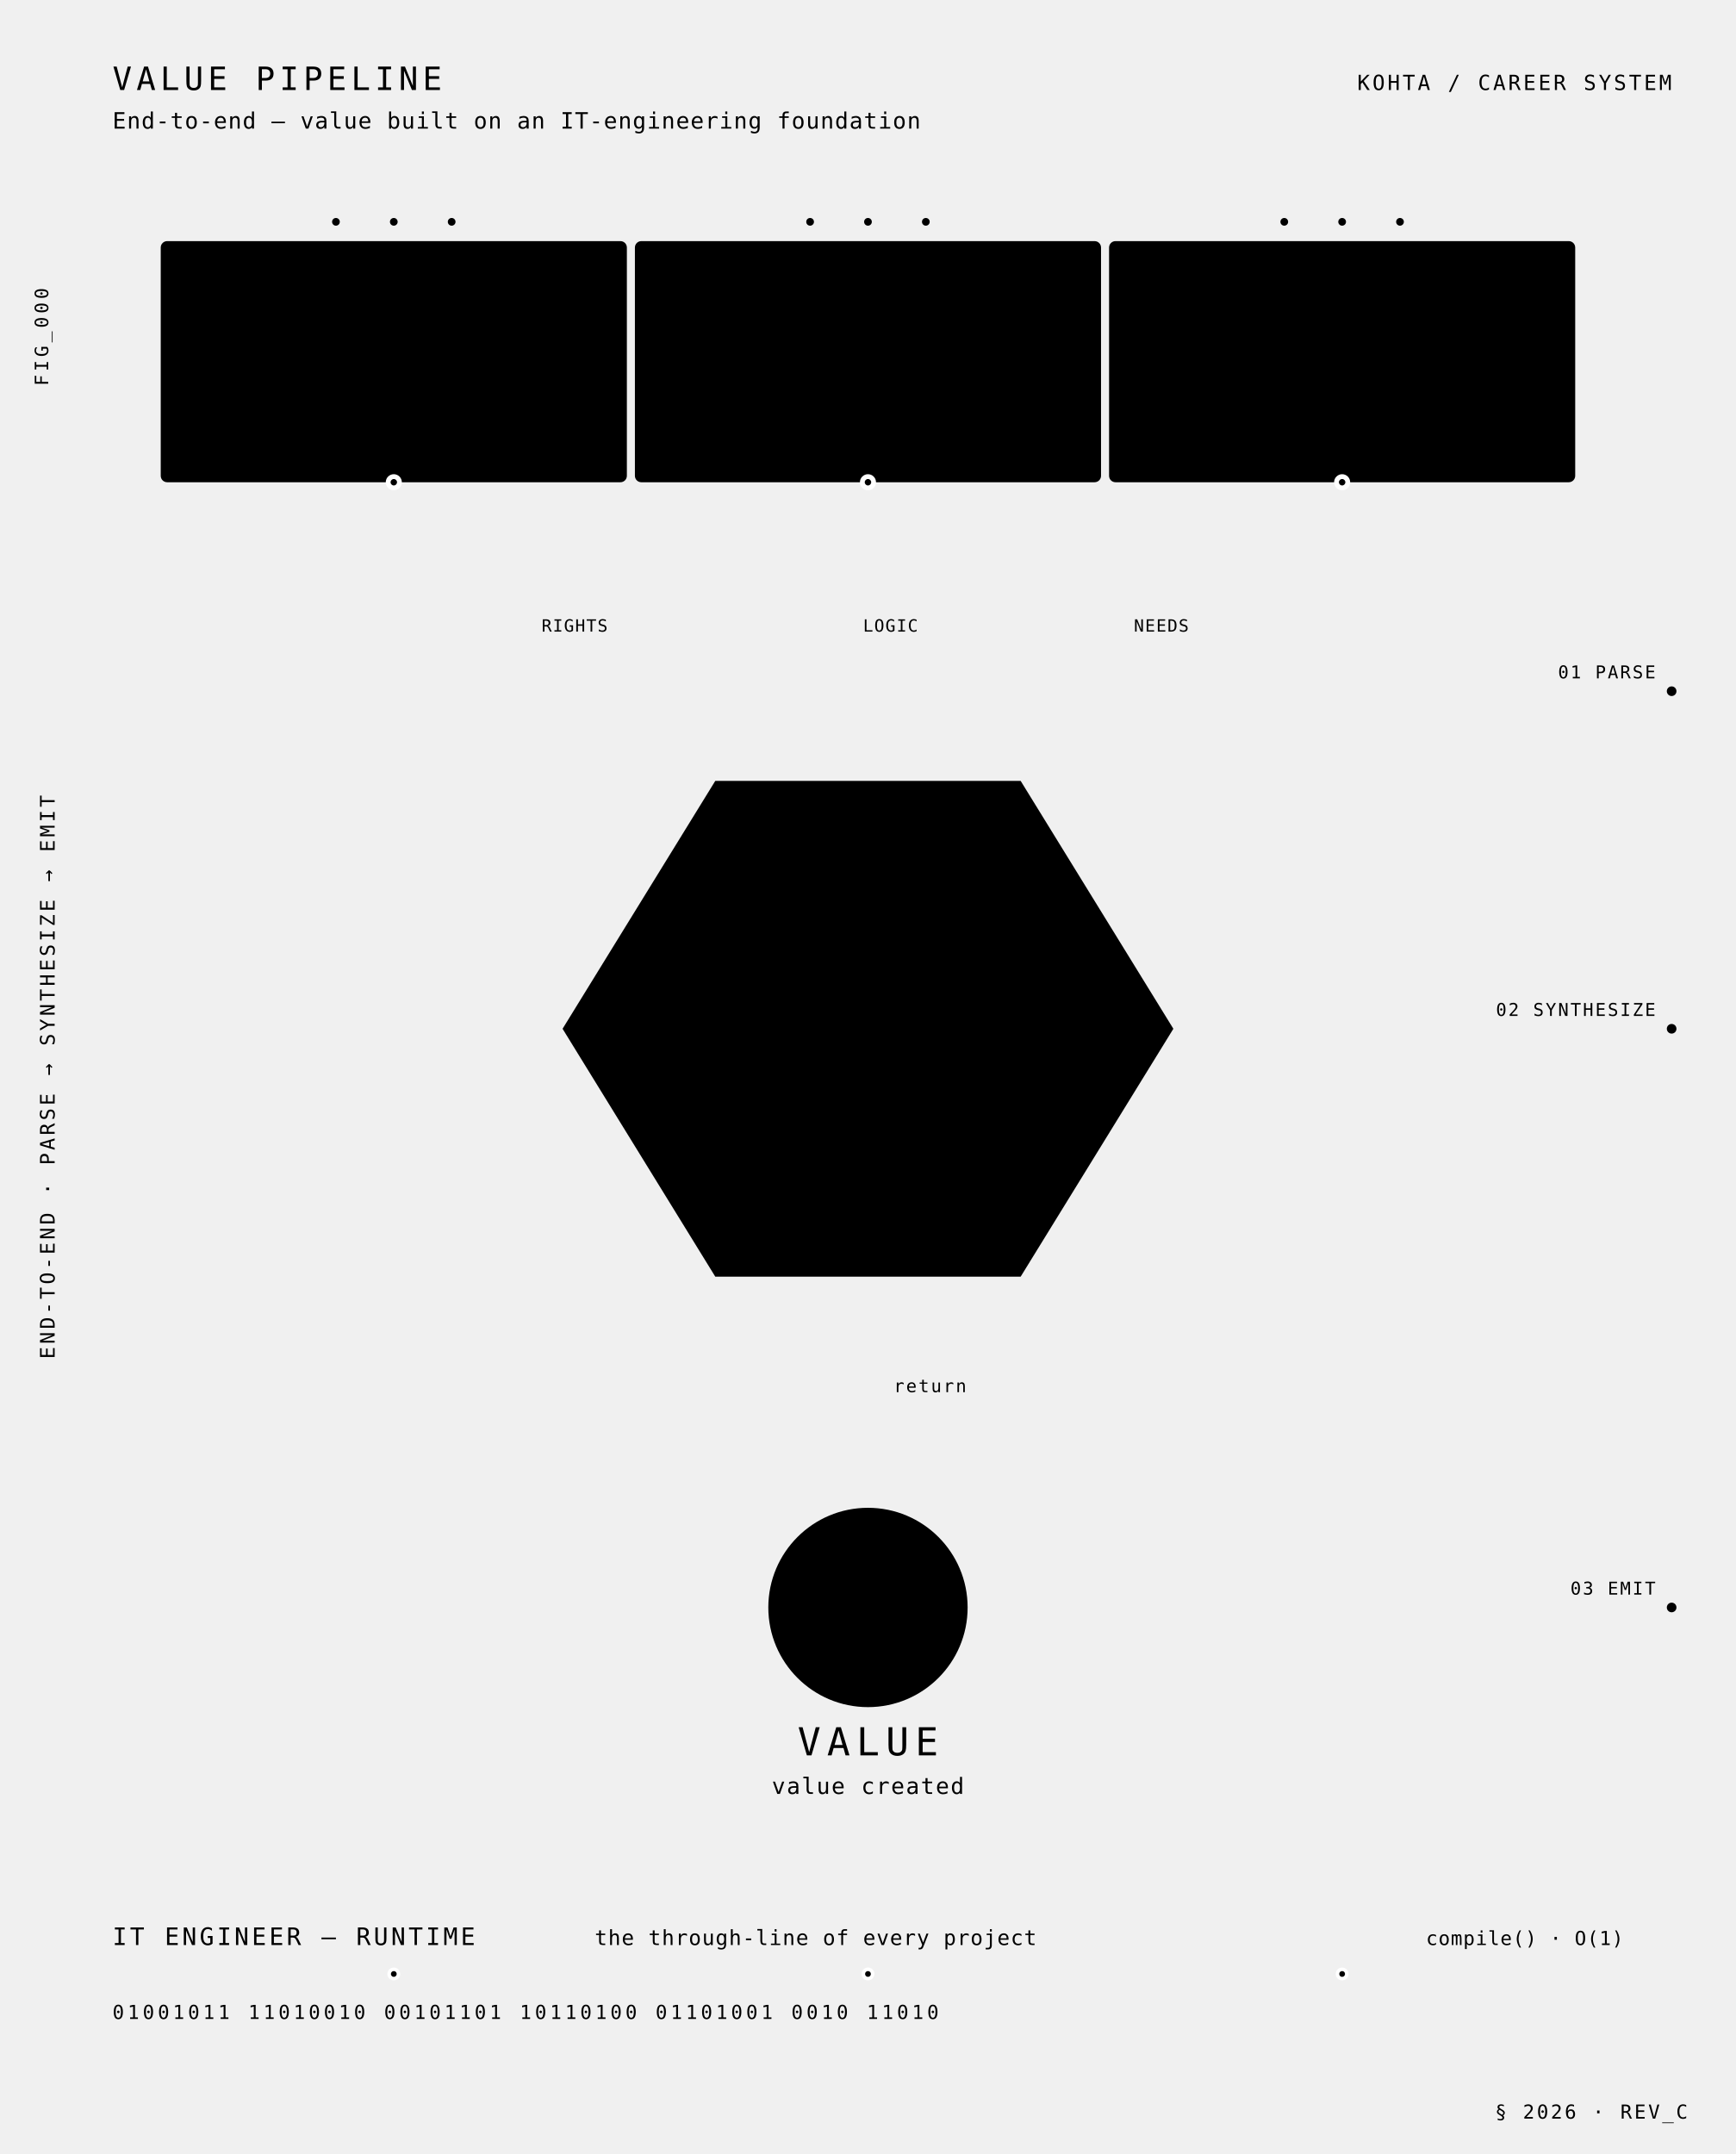
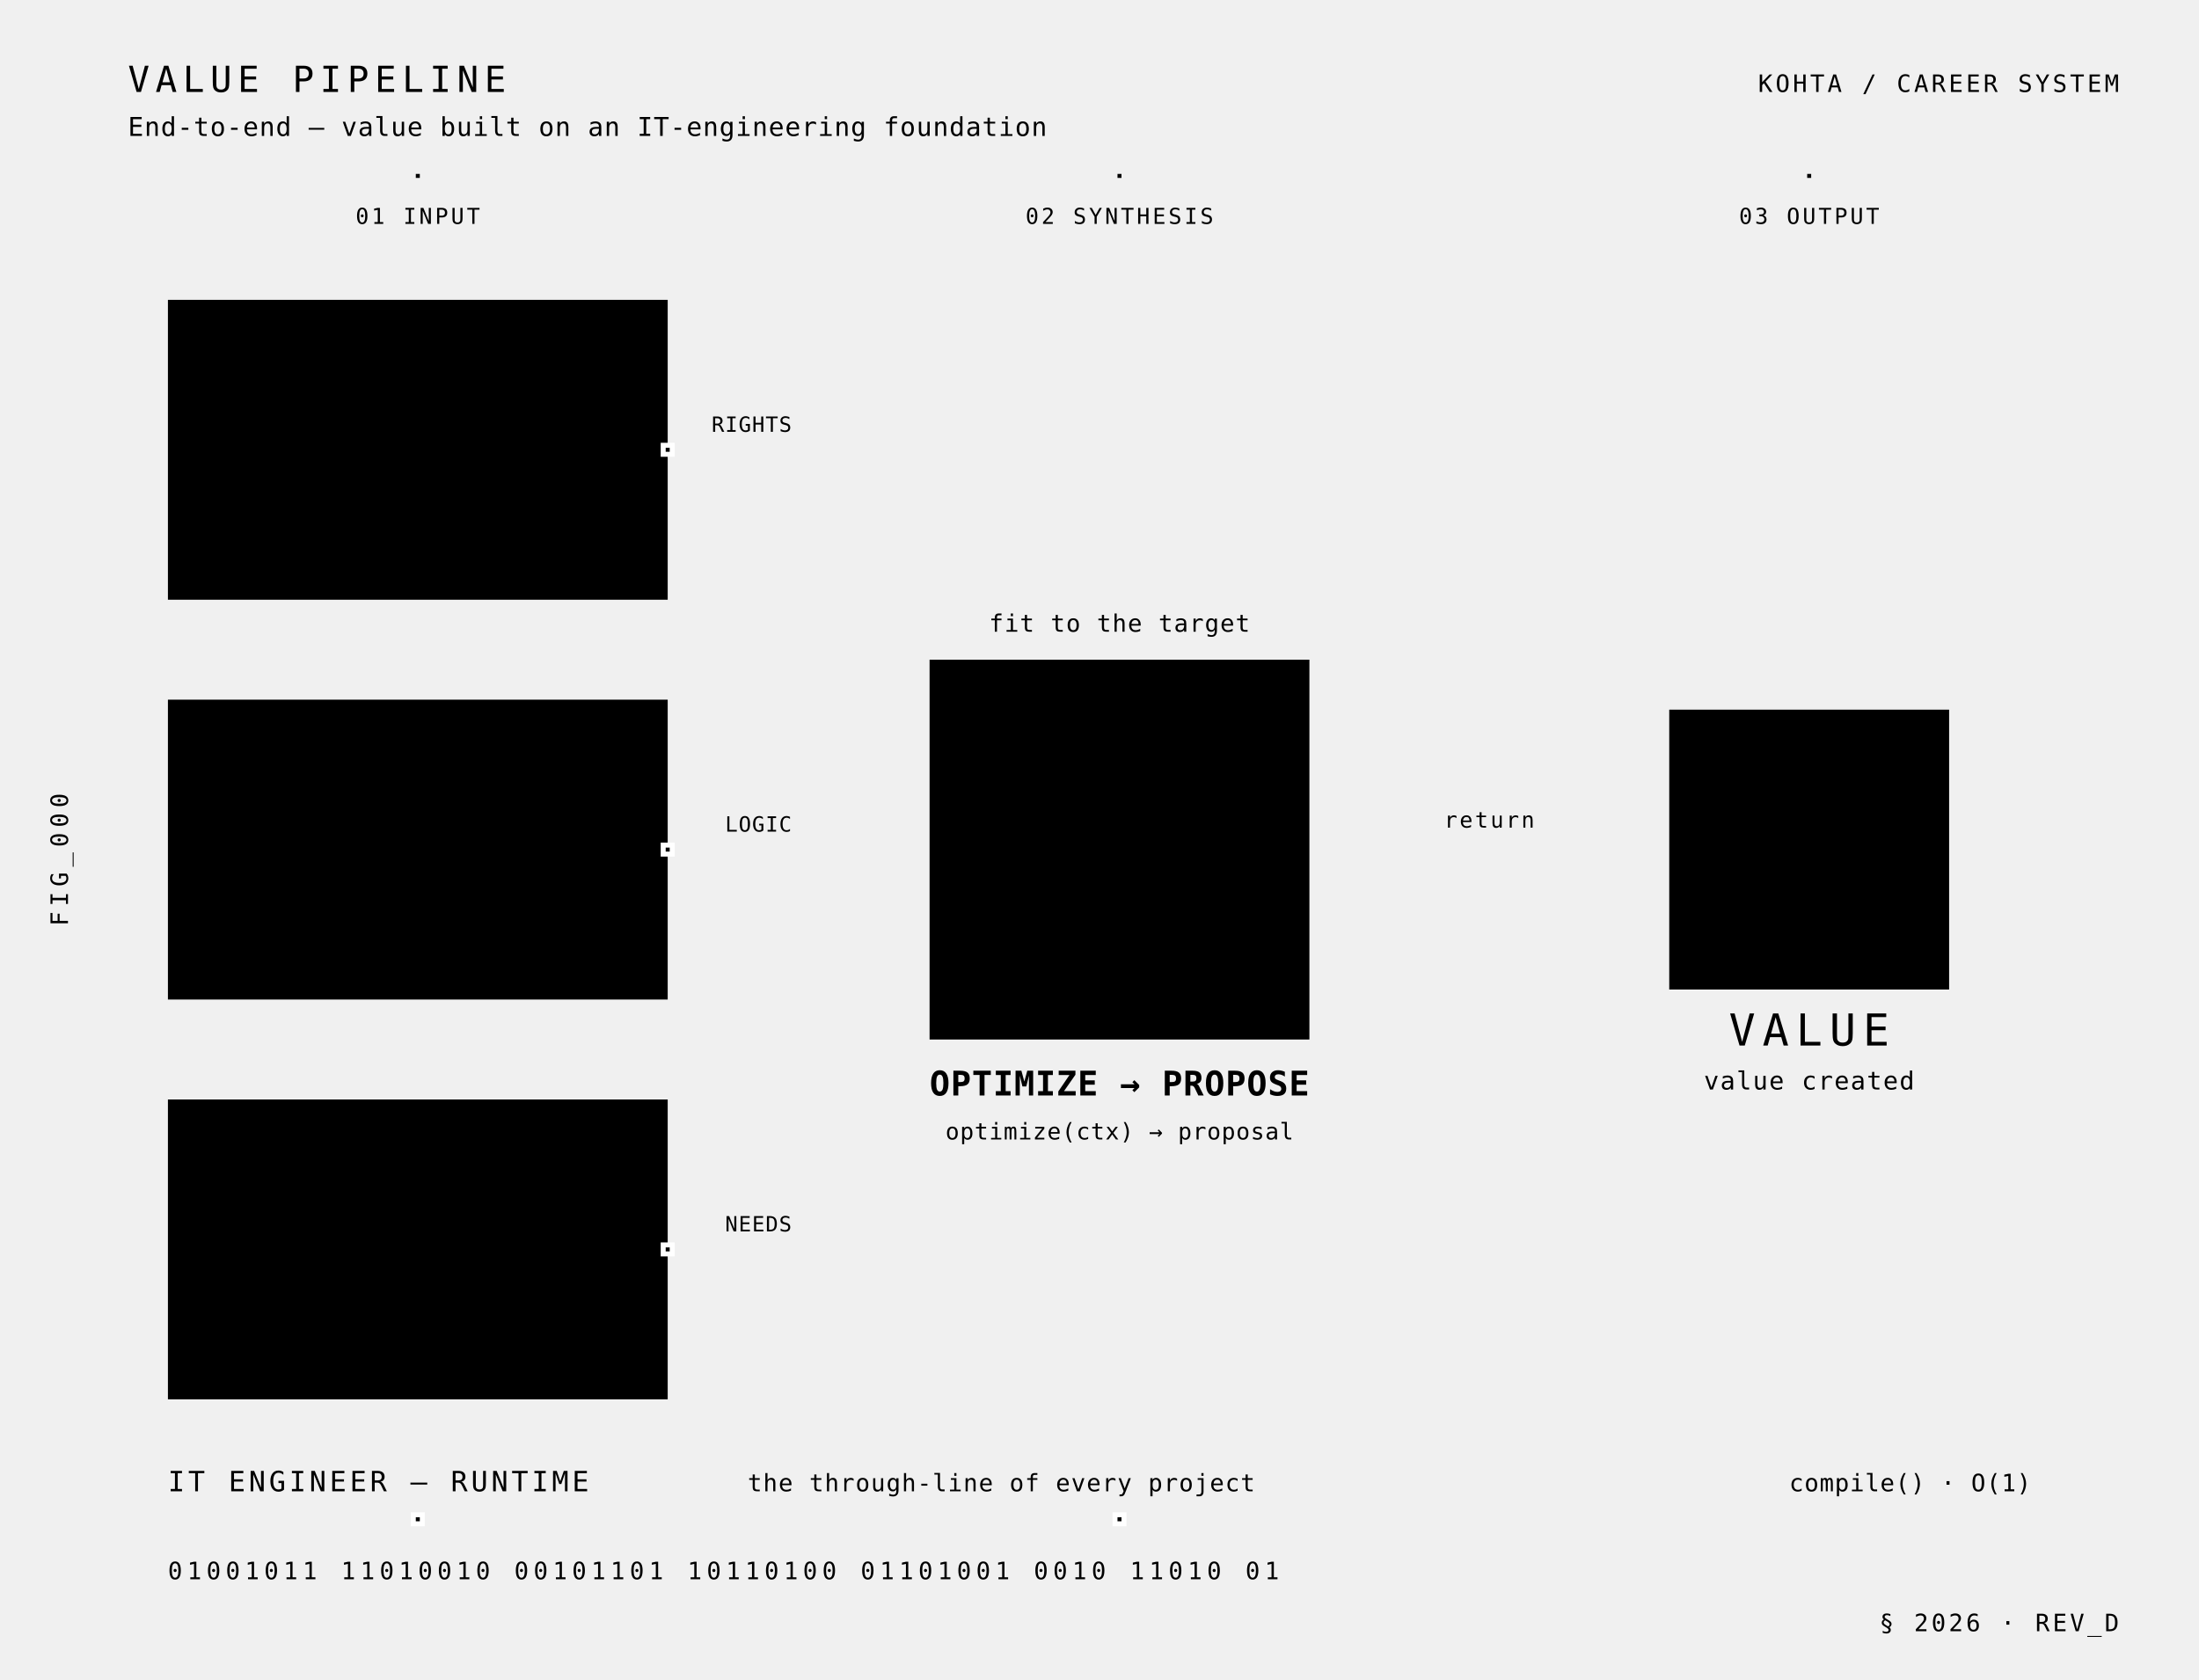
- <svg xmlns="http://www.w3.org/2000/svg" viewBox="0 0 1080 1340" width="1080" height="1340" data-theme="light">
+ <svg xmlns="http://www.w3.org/2000/svg" viewBox="0 0 1100 840" width="1100" height="840" data-theme="light">
  <defs>
-     <marker id="ar3" viewBox="0 0 10 10" refX="8.5" refY="5" markerWidth="7" markerHeight="7" orient="auto-start-reverse">
+     <marker id="ar6" viewBox="0 0 10 10" refX="8.5" refY="5" markerWidth="7" markerHeight="7" orient="auto-start-reverse">
      <path d="M1,1 L9,5 L1,9" fill="none" stroke="oklch(0.56 0.27 258)" stroke-width="1.4" stroke-linecap="round" stroke-linejoin="round" />
    </marker>
  </defs>
  <g />
  <g>
-     <text x="70" y="56" fill="oklch(0.56 0.27 258)" font-family="'Departure Mono', ui-monospace, monospace" font-size="20" letter-spacing="0.14em" text-anchor="start">VALUE PIPELINE</text>
-     <text x="70" y="80" fill="oklch(0.66 0.16 258)" font-family="'Departure Mono', ui-monospace, monospace" font-size="14" letter-spacing="0.04em" text-anchor="start">End-to-end — value built on an IT-engineering foundation</text>
-     <text x="1040" y="56" fill="oklch(0.66 0.16 258)" font-family="'Departure Mono', ui-monospace, monospace" font-size="13" letter-spacing="0.12em" text-anchor="end">KOHTA / CAREER SYSTEM</text>
-     <text x="34" y="670" fill="oklch(0.66 0.16 258)" font-family="'Departure Mono', ui-monospace, monospace" font-size="12.5" letter-spacing="0.14em" text-anchor="middle" transform="rotate(-90 34 670)">END-TO-END · PARSE → SYNTHESIZE → EMIT</text>
-     <path d="M209,138 v12" fill="none" stroke="oklch(0.70 0.17 258)" stroke-width="1.4" stroke-linecap="round" stroke-linejoin="round" />
-     <circle cx="209" cy="138" r="2.4" fill="oklch(0.70 0.17 258)" stroke="oklch(0.70 0.17 258)" stroke-width="1.8" />
-     <path d="M245,138 v12" fill="none" stroke="oklch(0.70 0.17 258)" stroke-width="1.4" stroke-linecap="round" stroke-linejoin="round" />
-     <circle cx="245" cy="138" r="2.4" fill="oklch(0.70 0.17 258)" stroke="oklch(0.70 0.17 258)" stroke-width="1.8" />
-     <path d="M281,138 v12" fill="none" stroke="oklch(0.70 0.17 258)" stroke-width="1.4" stroke-linecap="round" stroke-linejoin="round" />
-     <circle cx="281" cy="138" r="2.4" fill="oklch(0.70 0.17 258)" stroke="oklch(0.70 0.17 258)" stroke-width="1.8" />
-     <rect x="100" y="150" width="290" height="150" rx="4" fill="oklch(0.56 0.27 258 / 0.13)" stroke="oklch(0.56 0.27 258)" stroke-width="1.8" />
-     <path d="M100,186 h290" fill="none" stroke="oklch(0.56 0.27 258)" stroke-width="1.3" stroke-linecap="round" stroke-linejoin="round" />
-     <text x="114" y="174" fill="oklch(0.66 0.16 258)" font-family="'Departure Mono', ui-monospace, monospace" font-size="12" letter-spacing="0.08em" text-anchor="start">0x01</text>
-     <text x="376" y="174" fill="oklch(0.56 0.27 258)" font-family="'Departure Mono', ui-monospace, monospace" font-size="13.5" letter-spacing="0.04em" text-anchor="end">fn law()</text>
-     <g>
-       <path d="M148,228 v34" fill="none" stroke="oklch(0.56 0.27 258)" stroke-width="1.8" stroke-linecap="round" stroke-linejoin="round" />
-       <path d="M124,232 h48" fill="none" stroke="oklch(0.56 0.27 258)" stroke-width="1.8" stroke-linecap="round" stroke-linejoin="round" />
-       <circle cx="148" cy="228" r="2.4" fill="oklch(0.56 0.27 258)" stroke="oklch(0.56 0.27 258)" stroke-width="1.8" />
-       <path d="M124,232 l-8,15 h16 z" fill="none" stroke="oklch(0.56 0.27 258)" stroke-width="1.3" stroke-linecap="round" stroke-linejoin="round" />
-       <path d="M172,232 l-8,15 h16 z" fill="none" stroke="oklch(0.56 0.27 258)" stroke-width="1.3" stroke-linecap="round" stroke-linejoin="round" />
-       <path d="M133,264 h30" fill="none" stroke="oklch(0.56 0.27 258)" stroke-width="1.8" stroke-linecap="round" stroke-linejoin="round" />
-     </g>
-     <text x="190" y="236" fill="oklch(0.56 0.27 258)" font-family="'Departure Mono', ui-monospace, monospace" font-size="21" letter-spacing="0.02em" text-anchor="start" font-weight="500">Law</text>
-     <text x="190" y="260" fill="oklch(0.66 0.16 258)" font-family="'Departure Mono', ui-monospace, monospace" font-size="11" letter-spacing="0.02em" text-anchor="start">RIGHTS · RISK · TERMS</text>
-     <circle cx="245" cy="300" r="5" fill="#ffffff" stroke="oklch(0.56 0.27 258)" stroke-width="1.8" />
-     <circle cx="245" cy="300" r="2" fill="oklch(0.56 0.27 258)" stroke="oklch(0.56 0.27 258)" stroke-width="1.8" />
-     <path d="M504,138 v12" fill="none" stroke="oklch(0.70 0.17 258)" stroke-width="1.4" stroke-linecap="round" stroke-linejoin="round" />
-     <circle cx="504" cy="138" r="2.4" fill="oklch(0.70 0.17 258)" stroke="oklch(0.70 0.17 258)" stroke-width="1.8" />
-     <path d="M540,138 v12" fill="none" stroke="oklch(0.70 0.17 258)" stroke-width="1.4" stroke-linecap="round" stroke-linejoin="round" />
-     <circle cx="540" cy="138" r="2.4" fill="oklch(0.70 0.17 258)" stroke="oklch(0.70 0.17 258)" stroke-width="1.8" />
-     <path d="M576,138 v12" fill="none" stroke="oklch(0.70 0.17 258)" stroke-width="1.4" stroke-linecap="round" stroke-linejoin="round" />
-     <circle cx="576" cy="138" r="2.4" fill="oklch(0.70 0.17 258)" stroke="oklch(0.70 0.17 258)" stroke-width="1.8" />
-     <rect x="395" y="150" width="290" height="150" rx="4" fill="oklch(0.56 0.27 258 / 0.13)" stroke="oklch(0.56 0.27 258)" stroke-width="1.8" />
-     <path d="M395,186 h290" fill="none" stroke="oklch(0.56 0.27 258)" stroke-width="1.3" stroke-linecap="round" stroke-linejoin="round" />
-     <text x="409" y="174" fill="oklch(0.66 0.16 258)" font-family="'Departure Mono', ui-monospace, monospace" font-size="12" letter-spacing="0.08em" text-anchor="start">0x02</text>
-     <text x="671" y="174" fill="oklch(0.56 0.27 258)" font-family="'Departure Mono', ui-monospace, monospace" font-size="13.5" letter-spacing="0.04em" text-anchor="end">fn engineer()</text>
-     <g>
-       <path d="M435,235 L423,246 L435,257" fill="none" stroke="oklch(0.56 0.27 258)" stroke-width="2" stroke-linecap="round" stroke-linejoin="round" />
-       <path d="M451,235 L463,246 L451,257" fill="none" stroke="oklch(0.56 0.27 258)" stroke-width="2" stroke-linecap="round" stroke-linejoin="round" />
-       <path d="M446,233 L440,259" fill="none" stroke="oklch(0.70 0.17 258)" stroke-width="1.8" stroke-linecap="round" stroke-linejoin="round" />
-     </g>
-     <text x="485" y="236" fill="oklch(0.56 0.27 258)" font-family="'Departure Mono', ui-monospace, monospace" font-size="19" letter-spacing="0.02em" text-anchor="start" font-weight="500">Engineering</text>
-     <text x="485" y="260" fill="oklch(0.66 0.16 258)" font-family="'Departure Mono', ui-monospace, monospace" font-size="11" letter-spacing="0.02em" text-anchor="start">SYSTEMS · CODE · ARCH</text>
-     <circle cx="540" cy="300" r="5" fill="#ffffff" stroke="oklch(0.56 0.27 258)" stroke-width="1.8" />
-     <circle cx="540" cy="300" r="2" fill="oklch(0.56 0.27 258)" stroke="oklch(0.56 0.27 258)" stroke-width="1.8" />
-     <path d="M799,138 v12" fill="none" stroke="oklch(0.70 0.17 258)" stroke-width="1.4" stroke-linecap="round" stroke-linejoin="round" />
-     <circle cx="799" cy="138" r="2.4" fill="oklch(0.70 0.17 258)" stroke="oklch(0.70 0.17 258)" stroke-width="1.8" />
-     <path d="M835,138 v12" fill="none" stroke="oklch(0.70 0.17 258)" stroke-width="1.4" stroke-linecap="round" stroke-linejoin="round" />
-     <circle cx="835" cy="138" r="2.4" fill="oklch(0.70 0.17 258)" stroke="oklch(0.70 0.17 258)" stroke-width="1.8" />
-     <path d="M871,138 v12" fill="none" stroke="oklch(0.70 0.17 258)" stroke-width="1.4" stroke-linecap="round" stroke-linejoin="round" />
-     <circle cx="871" cy="138" r="2.4" fill="oklch(0.70 0.17 258)" stroke="oklch(0.70 0.17 258)" stroke-width="1.8" />
-     <rect x="690" y="150" width="290" height="150" rx="4" fill="oklch(0.56 0.27 258 / 0.13)" stroke="oklch(0.56 0.27 258)" stroke-width="1.8" />
-     <path d="M690,186 h290" fill="none" stroke="oklch(0.56 0.27 258)" stroke-width="1.3" stroke-linecap="round" stroke-linejoin="round" />
-     <text x="704" y="174" fill="oklch(0.66 0.16 258)" font-family="'Departure Mono', ui-monospace, monospace" font-size="12" letter-spacing="0.08em" text-anchor="start">0x03</text>
-     <text x="966" y="174" fill="oklch(0.56 0.27 258)" font-family="'Departure Mono', ui-monospace, monospace" font-size="13.5" letter-spacing="0.04em" text-anchor="end">fn sales()</text>
-     <g>
-       <rect x="714" y="257" width="7" height="7" rx="4" fill="oklch(0.56 0.27 258 / 0.13)" stroke="oklch(0.56 0.27 258)" stroke-width="1.3" />
-       <rect x="727" y="250" width="7" height="14" rx="4" fill="oklch(0.56 0.27 258 / 0.13)" stroke="oklch(0.56 0.27 258)" stroke-width="1.3" />
-       <rect x="740" y="243" width="7" height="21" rx="4" fill="oklch(0.56 0.27 258 / 0.13)" stroke="oklch(0.56 0.27 258)" stroke-width="1.3" />
-       <rect x="753" y="236" width="7" height="28" rx="4" fill="oklch(0.56 0.27 258 / 0.13)" stroke="oklch(0.56 0.27 258)" stroke-width="1.3" />
-       <line x1="716" y1="244" x2="762" y2="228" stroke="oklch(0.56 0.27 258)" stroke-width="2" marker-end="url(#ar3)" />
-     </g>
-     <text x="780" y="236" fill="oklch(0.56 0.27 258)" font-family="'Departure Mono', ui-monospace, monospace" font-size="21" letter-spacing="0.02em" text-anchor="start" font-weight="500">Sales</text>
-     <text x="780" y="260" fill="oklch(0.66 0.16 258)" font-family="'Departure Mono', ui-monospace, monospace" font-size="11" letter-spacing="0.02em" text-anchor="start">MARKET · NEEDS · DEALS</text>
-     <circle cx="835" cy="300" r="5" fill="#ffffff" stroke="oklch(0.56 0.27 258)" stroke-width="1.8" />
-     <circle cx="835" cy="300" r="2" fill="oklch(0.56 0.27 258)" stroke="oklch(0.56 0.27 258)" stroke-width="1.8" />
-     <polygon points="730.0,640.0 635.0,794.2 445.0,794.2 350.0,640.0 445.0,485.8 635.0,485.8" fill="oklch(0.56 0.27 258 / 0.13)" stroke="oklch(0.56 0.27 258)" stroke-width="2" stroke-linejoin="round" />
-     <polygon points="695.8,640.0 617.9,766.4 462.1,766.4 384.2,640.0 462.1,513.6 617.9,513.6" fill="none" stroke="oklch(0.70 0.17 258)" stroke-width="1.2" stroke-linejoin="round" />
-     <text x="364" y="650" fill="oklch(0.66 0.16 258)" font-family="'Departure Mono', ui-monospace, monospace" font-size="34" letter-spacing="0.06em" text-anchor="middle">{</text>
-     <text x="716" y="650" fill="oklch(0.66 0.16 258)" font-family="'Departure Mono', ui-monospace, monospace" font-size="34" letter-spacing="0.06em" text-anchor="middle">}</text>
-     <circle cx="540" cy="634" r="56" fill="none" stroke="oklch(0.70 0.17 258)" stroke-width="1.2" stroke-dasharray="5 5" />
-     <circle cx="540" cy="634" r="40" fill="none" stroke="oklch(0.56 0.27 258)" stroke-width="1.8" />
-     <circle cx="540" cy="634" r="24" fill="none" stroke="oklch(0.56 0.27 258)" stroke-width="1.8" />
-     <circle cx="540" cy="634" r="5" fill="oklch(0.56 0.27 258)" stroke="oklch(0.56 0.27 258)" stroke-width="1.8" />
-     <path d="M468,634 h144 M540,562 v144" fill="none" stroke="oklch(0.70 0.17 258)" stroke-width="1" stroke-linecap="round" stroke-linejoin="round" stroke-dasharray="4 5" />
-     <text x="540" y="540" fill="oklch(0.66 0.16 258)" font-family="'Departure Mono', ui-monospace, monospace" font-size="13" letter-spacing="0.04em" text-anchor="middle">fit to the target</text>
-     <text x="540" y="736" fill="oklch(0.56 0.27 258)" font-family="'Departure Mono', ui-monospace, monospace" font-size="20" letter-spacing="0.02em" text-anchor="middle" font-weight="700">OPTIMIZE → PROPOSE</text>
-     <text x="540" y="760" fill="oklch(0.66 0.16 258)" font-family="'Departure Mono', ui-monospace, monospace" font-size="13" letter-spacing="0.04em" text-anchor="middle">optimize(ctx) → proposal</text>
-     <path d="M245,300 C245,392.926 470,392.926 470,475.852" fill="none" stroke="oklch(0.56 0.27 258)" stroke-width="1.8" stroke-linecap="round" stroke-linejoin="round" />
-     <line x1="470" y1="475.852" x2="470" y2="485.852" stroke="oklch(0.56 0.27 258)" stroke-width="1.8" marker-end="url(#ar3)" />
-     <text x="357.5" y="392.926" fill="oklch(0.66 0.16 258)" font-family="'Departure Mono', ui-monospace, monospace" font-size="10.5" letter-spacing="0.06em" text-anchor="middle">RIGHTS</text>
-     <path d="M540,300 C540,392.926 540,392.926 540,475.852" fill="none" stroke="oklch(0.56 0.27 258)" stroke-width="1.8" stroke-linecap="round" stroke-linejoin="round" />
-     <line x1="540" y1="475.852" x2="540" y2="485.852" stroke="oklch(0.56 0.27 258)" stroke-width="1.8" marker-end="url(#ar3)" />
-     <text x="554" y="392.926" fill="oklch(0.66 0.16 258)" font-family="'Departure Mono', ui-monospace, monospace" font-size="10.5" letter-spacing="0.06em" text-anchor="middle">LOGIC</text>
-     <path d="M835,300 C835,392.926 610,392.926 610,475.852" fill="none" stroke="oklch(0.56 0.27 258)" stroke-width="1.8" stroke-linecap="round" stroke-linejoin="round" />
-     <line x1="610" y1="475.852" x2="610" y2="485.852" stroke="oklch(0.56 0.27 258)" stroke-width="1.8" marker-end="url(#ar3)" />
-     <text x="722.5" y="392.926" fill="oklch(0.66 0.16 258)" font-family="'Departure Mono', ui-monospace, monospace" font-size="10.5" letter-spacing="0.06em" text-anchor="middle">NEEDS</text>
-     <path d="M540,794.148 V916" fill="none" stroke="oklch(0.56 0.27 258)" stroke-width="2" stroke-linecap="round" stroke-linejoin="round" />
-     <line x1="540" y1="916" x2="540" y2="938" stroke="oklch(0.56 0.27 258)" stroke-width="2" marker-end="url(#ar3)" />
-     <text x="556" y="866.074" fill="oklch(0.66 0.16 258)" font-family="'Departure Mono', ui-monospace, monospace" font-size="11" letter-spacing="0.1em" text-anchor="start">return</text>
-     <path d="M533,860.074 l7,7 l-7,7" fill="none" stroke="oklch(0.70 0.17 258)" stroke-width="1.6" stroke-linecap="round" stroke-linejoin="round" />
-     <path d="M533,870.074 l7,7 l-7,7" fill="none" stroke="oklch(0.70 0.17 258)" stroke-width="1.6" stroke-linecap="round" stroke-linejoin="round" />
-     <path d="M533,870.074 l7,7 l-7,7" fill="none" stroke="oklch(0.70 0.17 258)" stroke-width="1.6" stroke-linecap="round" stroke-linejoin="round" />
-     <circle cx="540" cy="1000" r="62" fill="oklch(0.56 0.27 258 / 0.13)" stroke="oklch(0.56 0.27 258)" stroke-width="2" />
-     <circle cx="540" cy="1000" r="62" fill="none" stroke="oklch(0.70 0.17 258)" stroke-width="1" stroke-dasharray="4 6" />
-     <rect x="502" y="994" width="10" height="12" rx="4" fill="oklch(0.56 0.27 258 / 0.13)" stroke="oklch(0.56 0.27 258)" stroke-width="1.2" />
-     <rect x="518" y="983" width="10" height="23" rx="4" fill="oklch(0.56 0.27 258 / 0.13)" stroke="oklch(0.56 0.27 258)" stroke-width="1.2" />
-     <rect x="534" y="972" width="10" height="34" rx="4" fill="oklch(0.56 0.27 258 / 0.13)" stroke="oklch(0.56 0.27 258)" stroke-width="1.2" />
-     <rect x="550" y="961" width="10" height="45" rx="4" fill="oklch(0.56 0.27 258 / 0.34)" stroke="oklch(0.56 0.27 258)" stroke-width="1.2" />
-     <rect x="566" y="950" width="10" height="56" rx="4" fill="oklch(0.56 0.27 258 / 0.34)" stroke="oklch(0.56 0.27 258)" stroke-width="1.2" />
-     <text x="540" y="1092" fill="oklch(0.56 0.27 258)" font-family="'Departure Mono', ui-monospace, monospace" font-size="24" letter-spacing="0.16em" text-anchor="middle">VALUE</text>
-     <text x="540" y="1116" fill="oklch(0.66 0.16 258)" font-family="'Departure Mono', ui-monospace, monospace" font-size="14" letter-spacing="0.06em" text-anchor="middle">value created</text>
-     <path d="M70,1228 H1010" fill="none" stroke="oklch(0.56 0.27 258)" stroke-width="2.4" stroke-linecap="round" stroke-linejoin="round" />
-     <path d="M70,1235 H1010" fill="none" stroke="oklch(0.70 0.17 258)" stroke-width="1.2" stroke-linecap="round" stroke-linejoin="round" />
-     <path d="M70,1228 v-10 M1010,1228 v-10" fill="none" stroke="oklch(0.56 0.27 258)" stroke-width="1.4" stroke-linecap="round" stroke-linejoin="round" />
-     <path d="M540,1062 L400,1228" fill="none" stroke="oklch(0.70 0.17 258)" stroke-width="1" stroke-linecap="round" stroke-linejoin="round" stroke-dasharray="3 6" />
-     <path d="M540,1062 L470,1228" fill="none" stroke="oklch(0.70 0.17 258)" stroke-width="1" stroke-linecap="round" stroke-linejoin="round" stroke-dasharray="3 6" />
-     <path d="M540,1062 L540,1228" fill="none" stroke="oklch(0.56 0.27 258)" stroke-width="1.8" stroke-linecap="round" stroke-linejoin="round" />
-     <path d="M540,1062 L610,1228" fill="none" stroke="oklch(0.70 0.17 258)" stroke-width="1" stroke-linecap="round" stroke-linejoin="round" stroke-dasharray="3 6" />
-     <path d="M540,1062 L680,1228" fill="none" stroke="oklch(0.70 0.17 258)" stroke-width="1" stroke-linecap="round" stroke-linejoin="round" stroke-dasharray="3 6" />
-     <line x1="540" y1="1202" x2="540" y2="1224" stroke="oklch(0.56 0.27 258)" stroke-width="1.8" marker-end="url(#ar3)" />
-     <path d="M245,316 V1228" fill="none" stroke="oklch(0.70 0.17 258)" stroke-width="1.1" stroke-linecap="round" stroke-linejoin="round" stroke-dasharray="4 6" />
-     <circle cx="245" cy="1228" r="4" fill="#ffffff" stroke="oklch(0.56 0.27 258)" stroke-width="1.8" />
-     <circle cx="245" cy="1228" r="1.8" fill="oklch(0.56 0.27 258)" stroke="oklch(0.56 0.27 258)" stroke-width="1.8" />
-     <path d="M835,316 V1228" fill="none" stroke="oklch(0.70 0.17 258)" stroke-width="1.1" stroke-linecap="round" stroke-linejoin="round" stroke-dasharray="4 6" />
-     <circle cx="835" cy="1228" r="4" fill="#ffffff" stroke="oklch(0.56 0.27 258)" stroke-width="1.8" />
-     <circle cx="835" cy="1228" r="1.8" fill="oklch(0.56 0.27 258)" stroke="oklch(0.56 0.27 258)" stroke-width="1.8" />
-     <circle cx="540" cy="1228" r="4" fill="#ffffff" stroke="oklch(0.56 0.27 258)" stroke-width="1.8" />
-     <circle cx="540" cy="1228" r="1.8" fill="oklch(0.56 0.27 258)" stroke="oklch(0.56 0.27 258)" stroke-width="1.8" />
-     <text x="70" y="1210" fill="oklch(0.56 0.27 258)" font-family="'Departure Mono', ui-monospace, monospace" font-size="15" letter-spacing="0.12em" text-anchor="start">IT ENGINEER — RUNTIME</text>
-     <text x="370" y="1210" fill="oklch(0.66 0.16 258)" font-family="'Departure Mono', ui-monospace, monospace" font-size="13" letter-spacing="0.04em" text-anchor="start">the through-line of every project</text>
-     <text x="1010" y="1210" fill="oklch(0.66 0.16 258)" font-family="'Departure Mono', ui-monospace, monospace" font-size="12" letter-spacing="0.04em" text-anchor="end">compile() · O(1)</text>
-     <text x="70" y="1256" fill="oklch(0.66 0.16 258)" font-family="'Departure Mono', ui-monospace, monospace" font-size="12" letter-spacing="0.18em" text-anchor="start">01001011 11010010 00101101 10110100 01101001 0010 11010</text>
-     <circle cx="1040" cy="430" r="3" fill="oklch(0.56 0.27 258)" stroke="oklch(0.56 0.27 258)" stroke-width="1.8" />
-     <text x="1030" y="422" fill="oklch(0.66 0.16 258)" font-family="'Departure Mono', ui-monospace, monospace" font-size="11" letter-spacing="0.1em" text-anchor="end">01 PARSE</text>
-     <path d="M1040,430 h12" fill="none" stroke="oklch(0.70 0.17 258)" stroke-width="1" stroke-linecap="round" stroke-linejoin="round" />
-     <circle cx="1040" cy="640" r="3" fill="oklch(0.56 0.27 258)" stroke="oklch(0.56 0.27 258)" stroke-width="1.8" />
-     <text x="1030" y="632" fill="oklch(0.66 0.16 258)" font-family="'Departure Mono', ui-monospace, monospace" font-size="11" letter-spacing="0.1em" text-anchor="end">02 SYNTHESIZE</text>
-     <path d="M1040,640 h12" fill="none" stroke="oklch(0.70 0.17 258)" stroke-width="1" stroke-linecap="round" stroke-linejoin="round" />
-     <circle cx="1040" cy="1000" r="3" fill="oklch(0.56 0.27 258)" stroke="oklch(0.56 0.27 258)" stroke-width="1.8" />
-     <text x="1030" y="992" fill="oklch(0.66 0.16 258)" font-family="'Departure Mono', ui-monospace, monospace" font-size="11" letter-spacing="0.1em" text-anchor="end">03 EMIT</text>
-     <path d="M1040,1000 h12" fill="none" stroke="oklch(0.70 0.17 258)" stroke-width="1" stroke-linecap="round" stroke-linejoin="round" />
-     <path d="M1040,430 V1000" fill="none" stroke="oklch(0.70 0.17 258)" stroke-width="1" stroke-linecap="round" stroke-linejoin="round" stroke-dasharray="1 7" />
-     <text x="1050" y="1318" fill="oklch(0.66 0.16 258)" font-family="'Departure Mono', ui-monospace, monospace" font-size="12" letter-spacing="0.12em" text-anchor="end">§ 2026 · REV_C</text>
-     <text x="30" y="240" fill="oklch(0.66 0.16 258)" font-family="'Departure Mono', ui-monospace, monospace" font-size="11.5" letter-spacing="0.18em" text-anchor="start" transform="rotate(-90 30 240)">FIG_000</text>
+     <text x="64" y="46" fill="oklch(0.56 0.27 258)" font-family="'Departure Mono', ui-monospace, monospace" font-size="18" letter-spacing="0.16em" text-anchor="start">VALUE PIPELINE</text>
+     <text x="64" y="68" fill="oklch(0.66 0.16 258)" font-family="'Departure Mono', ui-monospace, monospace" font-size="13" letter-spacing="0.03em" text-anchor="start">End-to-end — value built on an IT-engineering foundation</text>
+     <text x="1060" y="46" fill="oklch(0.66 0.16 258)" font-family="'Departure Mono', ui-monospace, monospace" font-size="12" letter-spacing="0.12em" text-anchor="end">KOHTA / CAREER SYSTEM</text>
+     <path d="M64,88 H1060" fill="none" stroke="oklch(0.70 0.17 258)" stroke-width="0.8" stroke-linecap="butt" stroke-linejoin="miter" stroke-dasharray="1 7" />
+     <text x="34" y="430" fill="oklch(0.66 0.16 258)" font-family="'Departure Mono', ui-monospace, monospace" font-size="12" letter-spacing="0.22em" text-anchor="middle" transform="rotate(-90 34 430)">FIG_000</text>
+     <path d="M209,88 V97" fill="none" stroke="oklch(0.70 0.17 258)" stroke-width="0.8" stroke-linecap="butt" stroke-linejoin="miter" />
+     <rect x="208" y="87" width="2" height="2" fill="oklch(0.56 0.27 258)" />
+     <text x="209" y="112" fill="oklch(0.66 0.16 258)" font-family="'Departure Mono', ui-monospace, monospace" font-size="11" letter-spacing="0.12em" text-anchor="middle">01 INPUT</text>
+     <path d="M560,88 V97" fill="none" stroke="oklch(0.70 0.17 258)" stroke-width="0.8" stroke-linecap="butt" stroke-linejoin="miter" />
+     <rect x="559" y="87" width="2" height="2" fill="oklch(0.56 0.27 258)" />
+     <text x="560" y="112" fill="oklch(0.66 0.16 258)" font-family="'Departure Mono', ui-monospace, monospace" font-size="11" letter-spacing="0.12em" text-anchor="middle">02 SYNTHESIS</text>
+     <path d="M905,88 V97" fill="none" stroke="oklch(0.70 0.17 258)" stroke-width="0.8" stroke-linecap="butt" stroke-linejoin="miter" />
+     <rect x="904" y="87" width="2" height="2" fill="oklch(0.56 0.27 258)" />
+     <text x="905" y="112" fill="oklch(0.66 0.16 258)" font-family="'Departure Mono', ui-monospace, monospace" font-size="11" letter-spacing="0.12em" text-anchor="middle">03 OUTPUT</text>
+     <rect x="84" y="150" width="250" height="150" rx="0" fill="oklch(0.56 0.27 258 / 0.13)" stroke="oklch(0.56 0.27 258)" stroke-width="1.1" />
+     <path d="M84,180 H334" fill="none" stroke="oklch(0.56 0.27 258)" stroke-width="0.8" stroke-linecap="butt" stroke-linejoin="miter" />
+     <text x="96" y="169" fill="oklch(0.66 0.16 258)" font-family="'Departure Mono', ui-monospace, monospace" font-size="11" letter-spacing="0.08em" text-anchor="start">0x01</text>
+     <text x="322" y="169" fill="oklch(0.56 0.27 258)" font-family="'Departure Mono', ui-monospace, monospace" font-size="12.5" letter-spacing="0.03em" text-anchor="end">fn law()</text>
+     <path d="M209,201 V231" fill="none" stroke="oklch(0.56 0.27 258)" stroke-width="1.1" stroke-linecap="butt" stroke-linejoin="miter" />
+     <path d="M188,205 H230" fill="none" stroke="oklch(0.56 0.27 258)" stroke-width="1.1" stroke-linecap="butt" stroke-linejoin="miter" />
+     <rect x="207" y="199" width="4" height="4" fill="oklch(0.56 0.27 258)" />
+     <path d="M188,205 l-7,12 h14 z" fill="none" stroke="oklch(0.56 0.27 258)" stroke-width="1.1" stroke-linecap="butt" stroke-linejoin="miter" />
+     <path d="M230,205 l-7,12 h14 z" fill="none" stroke="oklch(0.56 0.27 258)" stroke-width="1.1" stroke-linecap="butt" stroke-linejoin="miter" />
+     <path d="M197,231 H221" fill="none" stroke="oklch(0.56 0.27 258)" stroke-width="1.1" stroke-linecap="butt" stroke-linejoin="miter" />
+     <text x="209" y="252" fill="oklch(0.56 0.27 258)" font-family="'Departure Mono', ui-monospace, monospace" font-size="19" letter-spacing="0.02em" text-anchor="middle" dominant-baseline="central" font-weight="500">Law</text>
+     <text x="209" y="276" fill="oklch(0.66 0.16 258)" font-family="'Departure Mono', ui-monospace, monospace" font-size="11" letter-spacing="0.02em" text-anchor="middle" dominant-baseline="central">RIGHTS · RISK · TERMS</text>
+     <rect x="330.5" y="221.5" width="7" height="7" rx="0" fill="#ffffff" stroke="oklch(0.56 0.27 258)" stroke-width="1.1" />
+     <rect x="333" y="224" width="2" height="2" fill="oklch(0.56 0.27 258)" />
+     <rect x="84" y="350" width="250" height="150" rx="0" fill="oklch(0.56 0.27 258 / 0.13)" stroke="oklch(0.56 0.27 258)" stroke-width="1.1" />
+     <path d="M84,380 H334" fill="none" stroke="oklch(0.56 0.27 258)" stroke-width="0.8" stroke-linecap="butt" stroke-linejoin="miter" />
+     <text x="96" y="369" fill="oklch(0.66 0.16 258)" font-family="'Departure Mono', ui-monospace, monospace" font-size="11" letter-spacing="0.08em" text-anchor="start">0x02</text>
+     <text x="322" y="369" fill="oklch(0.56 0.27 258)" font-family="'Departure Mono', ui-monospace, monospace" font-size="12.5" letter-spacing="0.03em" text-anchor="end">fn engineer()</text>
+     <path d="M202,406 L192,416 L202,426" fill="none" stroke="oklch(0.56 0.27 258)" stroke-width="1.3" stroke-linecap="butt" stroke-linejoin="miter" />
+     <path d="M216,406 L226,416 L216,426" fill="none" stroke="oklch(0.56 0.27 258)" stroke-width="1.3" stroke-linecap="butt" stroke-linejoin="miter" />
+     <path d="M212,404 L206,428" fill="none" stroke="oklch(0.70 0.17 258)" stroke-width="1.1" stroke-linecap="butt" stroke-linejoin="miter" />
+     <text x="209" y="452" fill="oklch(0.56 0.27 258)" font-family="'Departure Mono', ui-monospace, monospace" font-size="17" letter-spacing="0.02em" text-anchor="middle" dominant-baseline="central" font-weight="500">Engineering</text>
+     <text x="209" y="476" fill="oklch(0.66 0.16 258)" font-family="'Departure Mono', ui-monospace, monospace" font-size="11" letter-spacing="0.02em" text-anchor="middle" dominant-baseline="central">SYSTEMS · CODE · ARCH</text>
+     <rect x="330.5" y="421.5" width="7" height="7" rx="0" fill="#ffffff" stroke="oklch(0.56 0.27 258)" stroke-width="1.1" />
+     <rect x="333" y="424" width="2" height="2" fill="oklch(0.56 0.27 258)" />
+     <rect x="84" y="550" width="250" height="150" rx="0" fill="oklch(0.56 0.27 258 / 0.13)" stroke="oklch(0.56 0.27 258)" stroke-width="1.1" />
+     <path d="M84,580 H334" fill="none" stroke="oklch(0.56 0.27 258)" stroke-width="0.8" stroke-linecap="butt" stroke-linejoin="miter" />
+     <text x="96" y="569" fill="oklch(0.66 0.16 258)" font-family="'Departure Mono', ui-monospace, monospace" font-size="11" letter-spacing="0.08em" text-anchor="start">0x03</text>
+     <text x="322" y="569" fill="oklch(0.56 0.27 258)" font-family="'Departure Mono', ui-monospace, monospace" font-size="12.5" letter-spacing="0.03em" text-anchor="end">fn sales()</text>
+     <rect x="187" y="624" width="7" height="6" rx="0" fill="oklch(0.56 0.27 258 / 0.13)" stroke="oklch(0.56 0.27 258)" stroke-width="1.1" />
+     <rect x="199" y="618" width="7" height="12" rx="0" fill="oklch(0.56 0.27 258 / 0.13)" stroke="oklch(0.56 0.27 258)" stroke-width="1.1" />
+     <rect x="211" y="612" width="7" height="18" rx="0" fill="oklch(0.56 0.27 258 / 0.13)" stroke="oklch(0.56 0.27 258)" stroke-width="1.1" />
+     <rect x="223" y="606" width="7" height="24" rx="0" fill="oklch(0.56 0.27 258 / 0.13)" stroke="oklch(0.56 0.27 258)" stroke-width="1.1" />
+     <path d="M189,614 L231,600" fill="none" stroke="oklch(0.56 0.27 258)" stroke-width="1.3" stroke-linecap="butt" stroke-linejoin="miter" marker-end="url(#ar6)" />
+     <text x="209" y="652" fill="oklch(0.56 0.27 258)" font-family="'Departure Mono', ui-monospace, monospace" font-size="19" letter-spacing="0.02em" text-anchor="middle" dominant-baseline="central" font-weight="500">Sales</text>
+     <text x="209" y="676" fill="oklch(0.66 0.16 258)" font-family="'Departure Mono', ui-monospace, monospace" font-size="11" letter-spacing="0.02em" text-anchor="middle" dominant-baseline="central">MARKET · NEEDS · DEALS</text>
+     <rect x="330.5" y="621.5" width="7" height="7" rx="0" fill="#ffffff" stroke="oklch(0.56 0.27 258)" stroke-width="1.1" />
+     <rect x="333" y="624" width="2" height="2" fill="oklch(0.56 0.27 258)" />
+     <rect x="465" y="330" width="190" height="190" rx="0" fill="oklch(0.56 0.27 258 / 0.13)" stroke="oklch(0.56 0.27 258)" stroke-width="1.1" />
+     <rect x="475" y="340" width="170" height="170" rx="0" fill="none" stroke="oklch(0.70 0.17 258)" stroke-width="0.8" />
+     <rect x="510" y="375" width="100" height="100" rx="0" fill="none" stroke="oklch(0.70 0.17 258)" stroke-width="0.8" />
+     <rect x="527" y="392" width="66" height="66" rx="0" fill="none" stroke="oklch(0.56 0.27 258)" stroke-width="1.1" />
+     <rect x="543" y="408" width="34" height="34" rx="0" fill="none" stroke="oklch(0.56 0.27 258)" stroke-width="1.1" />
+     <path d="M496,425 H624" fill="none" stroke="oklch(0.70 0.17 258)" stroke-width="0.8" stroke-linecap="butt" stroke-linejoin="miter" stroke-dasharray="3 5" />
+     <path d="M560,361 V489" fill="none" stroke="oklch(0.70 0.17 258)" stroke-width="0.8" stroke-linecap="butt" stroke-linejoin="miter" stroke-dasharray="3 5" />
+     <rect x="557.5" y="422.5" width="5" height="5" fill="oklch(0.56 0.27 258)" />
+     <text x="560" y="316" fill="oklch(0.66 0.16 258)" font-family="'Departure Mono', ui-monospace, monospace" font-size="12" letter-spacing="0.04em" text-anchor="middle">fit to the target</text>
+     <text x="560" y="548" fill="oklch(0.56 0.27 258)" font-family="'Departure Mono', ui-monospace, monospace" font-size="17" letter-spacing="0.02em" text-anchor="middle" font-weight="700">OPTIMIZE → PROPOSE</text>
+     <text x="560" y="570" fill="oklch(0.66 0.16 258)" font-family="'Departure Mono', ui-monospace, monospace" font-size="11.5" letter-spacing="0.03em" text-anchor="middle">optimize(ctx) → proposal</text>
+     <path d="M334,225 H408 V380 H465" fill="none" stroke="oklch(0.56 0.27 258)" stroke-width="1.1" stroke-linecap="butt" stroke-linejoin="miter" marker-end="url(#ar6)" />
+     <text x="396" y="216" fill="oklch(0.66 0.16 258)" font-family="'Departure Mono', ui-monospace, monospace" font-size="10.5" letter-spacing="0.04em" text-anchor="end">RIGHTS</text>
+     <path d="M334,425 H408 V425 H465" fill="none" stroke="oklch(0.56 0.27 258)" stroke-width="1.1" stroke-linecap="butt" stroke-linejoin="miter" marker-end="url(#ar6)" />
+     <text x="396" y="416" fill="oklch(0.66 0.16 258)" font-family="'Departure Mono', ui-monospace, monospace" font-size="10.5" letter-spacing="0.04em" text-anchor="end">LOGIC</text>
+     <path d="M334,625 H408 V470 H465" fill="none" stroke="oklch(0.56 0.27 258)" stroke-width="1.1" stroke-linecap="butt" stroke-linejoin="miter" marker-end="url(#ar6)" />
+     <text x="396" y="616" fill="oklch(0.66 0.16 258)" font-family="'Departure Mono', ui-monospace, monospace" font-size="10.5" letter-spacing="0.04em" text-anchor="end">NEEDS</text>
+     <path d="M655,425 H835" fill="none" stroke="oklch(0.56 0.27 258)" stroke-width="1.3" stroke-linecap="butt" stroke-linejoin="miter" marker-end="url(#ar6)" />
+     <text x="745" y="414" fill="oklch(0.66 0.16 258)" font-family="'Departure Mono', ui-monospace, monospace" font-size="11" letter-spacing="0.1em" text-anchor="middle">return</text>
+     <path d="M735,419 l6,6 l-6,6" fill="none" stroke="oklch(0.70 0.17 258)" stroke-width="1.1" stroke-linecap="butt" stroke-linejoin="miter" />
+     <path d="M744,419 l6,6 l-6,6" fill="none" stroke="oklch(0.70 0.17 258)" stroke-width="1.1" stroke-linecap="butt" stroke-linejoin="miter" />
+     <rect x="835" y="355" width="140" height="140" rx="0" fill="oklch(0.56 0.27 258 / 0.13)" stroke="oklch(0.56 0.27 258)" stroke-width="1.3" />
+     <rect x="843" y="363" width="124" height="124" rx="0" fill="none" stroke="oklch(0.70 0.17 258)" stroke-width="0.8" />
+     <rect x="865.5" y="445" width="11" height="14" rx="0" fill="oklch(0.56 0.27 258 / 0.13)" stroke="oklch(0.56 0.27 258)" stroke-width="1.1" />
+     <rect x="882.5" y="436" width="11" height="23" rx="0" fill="oklch(0.56 0.27 258 / 0.13)" stroke="oklch(0.56 0.27 258)" stroke-width="1.1" />
+     <rect x="899.5" y="427" width="11" height="32" rx="0" fill="oklch(0.56 0.27 258 / 0.13)" stroke="oklch(0.56 0.27 258)" stroke-width="1.1" />
+     <rect x="916.5" y="418" width="11" height="41" rx="0" fill="none" stroke="oklch(0.56 0.27 258)" stroke-width="1.1" />
+     <rect x="933.5" y="409" width="11" height="50" rx="0" fill="none" stroke="oklch(0.56 0.27 258)" stroke-width="1.1" />
+     <text x="905" y="523" fill="oklch(0.56 0.27 258)" font-family="'Departure Mono', ui-monospace, monospace" font-size="22" letter-spacing="0.16em" text-anchor="middle">VALUE</text>
+     <text x="905" y="545" fill="oklch(0.66 0.16 258)" font-family="'Departure Mono', ui-monospace, monospace" font-size="12.5" letter-spacing="0.05em" text-anchor="middle">value created</text>
+     <path d="M84,760 H1016" fill="none" stroke="oklch(0.56 0.27 258)" stroke-width="1.3" stroke-linecap="butt" stroke-linejoin="miter" />
+     <path d="M84,766 H1016" fill="none" stroke="oklch(0.70 0.17 258)" stroke-width="0.8" stroke-linecap="butt" stroke-linejoin="miter" />
+     <path d="M84,760 V751 M1016,760 V751" fill="none" stroke="oklch(0.56 0.27 258)" stroke-width="1.1" stroke-linecap="butt" stroke-linejoin="miter" />
+     <path d="M209,700 V760" fill="none" stroke="oklch(0.70 0.17 258)" stroke-width="0.8" stroke-linecap="butt" stroke-linejoin="miter" stroke-dasharray="3 5" />
+     <rect x="205.5" y="756.5" width="7" height="7" rx="0" fill="#ffffff" stroke="oklch(0.56 0.27 258)" stroke-width="1.1" />
+     <rect x="208" y="759" width="2" height="2" fill="oklch(0.56 0.27 258)" />
+     <path d="M969,495 V760" fill="none" stroke="oklch(0.56 0.27 258)" stroke-width="1.1" stroke-linecap="butt" stroke-linejoin="miter" marker-end="url(#ar6)" />
+     <path d="M560,584 V760" fill="none" stroke="oklch(0.70 0.17 258)" stroke-width="0.8" stroke-linecap="butt" stroke-linejoin="miter" stroke-dasharray="3 5" />
+     <rect x="556.5" y="756.5" width="7" height="7" rx="0" fill="#ffffff" stroke="oklch(0.56 0.27 258)" stroke-width="1.1" />
+     <rect x="559" y="759" width="2" height="2" fill="oklch(0.56 0.27 258)" />
+     <text x="84" y="746" fill="oklch(0.56 0.27 258)" font-family="'Departure Mono', ui-monospace, monospace" font-size="14" letter-spacing="0.12em" text-anchor="start">IT ENGINEER — RUNTIME</text>
+     <text x="374" y="746" fill="oklch(0.66 0.16 258)" font-family="'Departure Mono', ui-monospace, monospace" font-size="12" letter-spacing="0.04em" text-anchor="start">the through-line of every project</text>
+     <text x="1016" y="746" fill="oklch(0.66 0.16 258)" font-family="'Departure Mono', ui-monospace, monospace" font-size="12" letter-spacing="0.03em" text-anchor="end">compile() · O(1)</text>
+     <text x="84" y="790" fill="oklch(0.66 0.16 258)" font-family="'Departure Mono', ui-monospace, monospace" font-size="12" letter-spacing="0.2em" text-anchor="start">01001011 11010010 00101101 10110100 01101001 0010 11010 01</text>
+     <text x="1060" y="816" fill="oklch(0.66 0.16 258)" font-family="'Departure Mono', ui-monospace, monospace" font-size="12" letter-spacing="0.12em" text-anchor="end">§ 2026 · REV_D</text>
  </g>
</svg>
